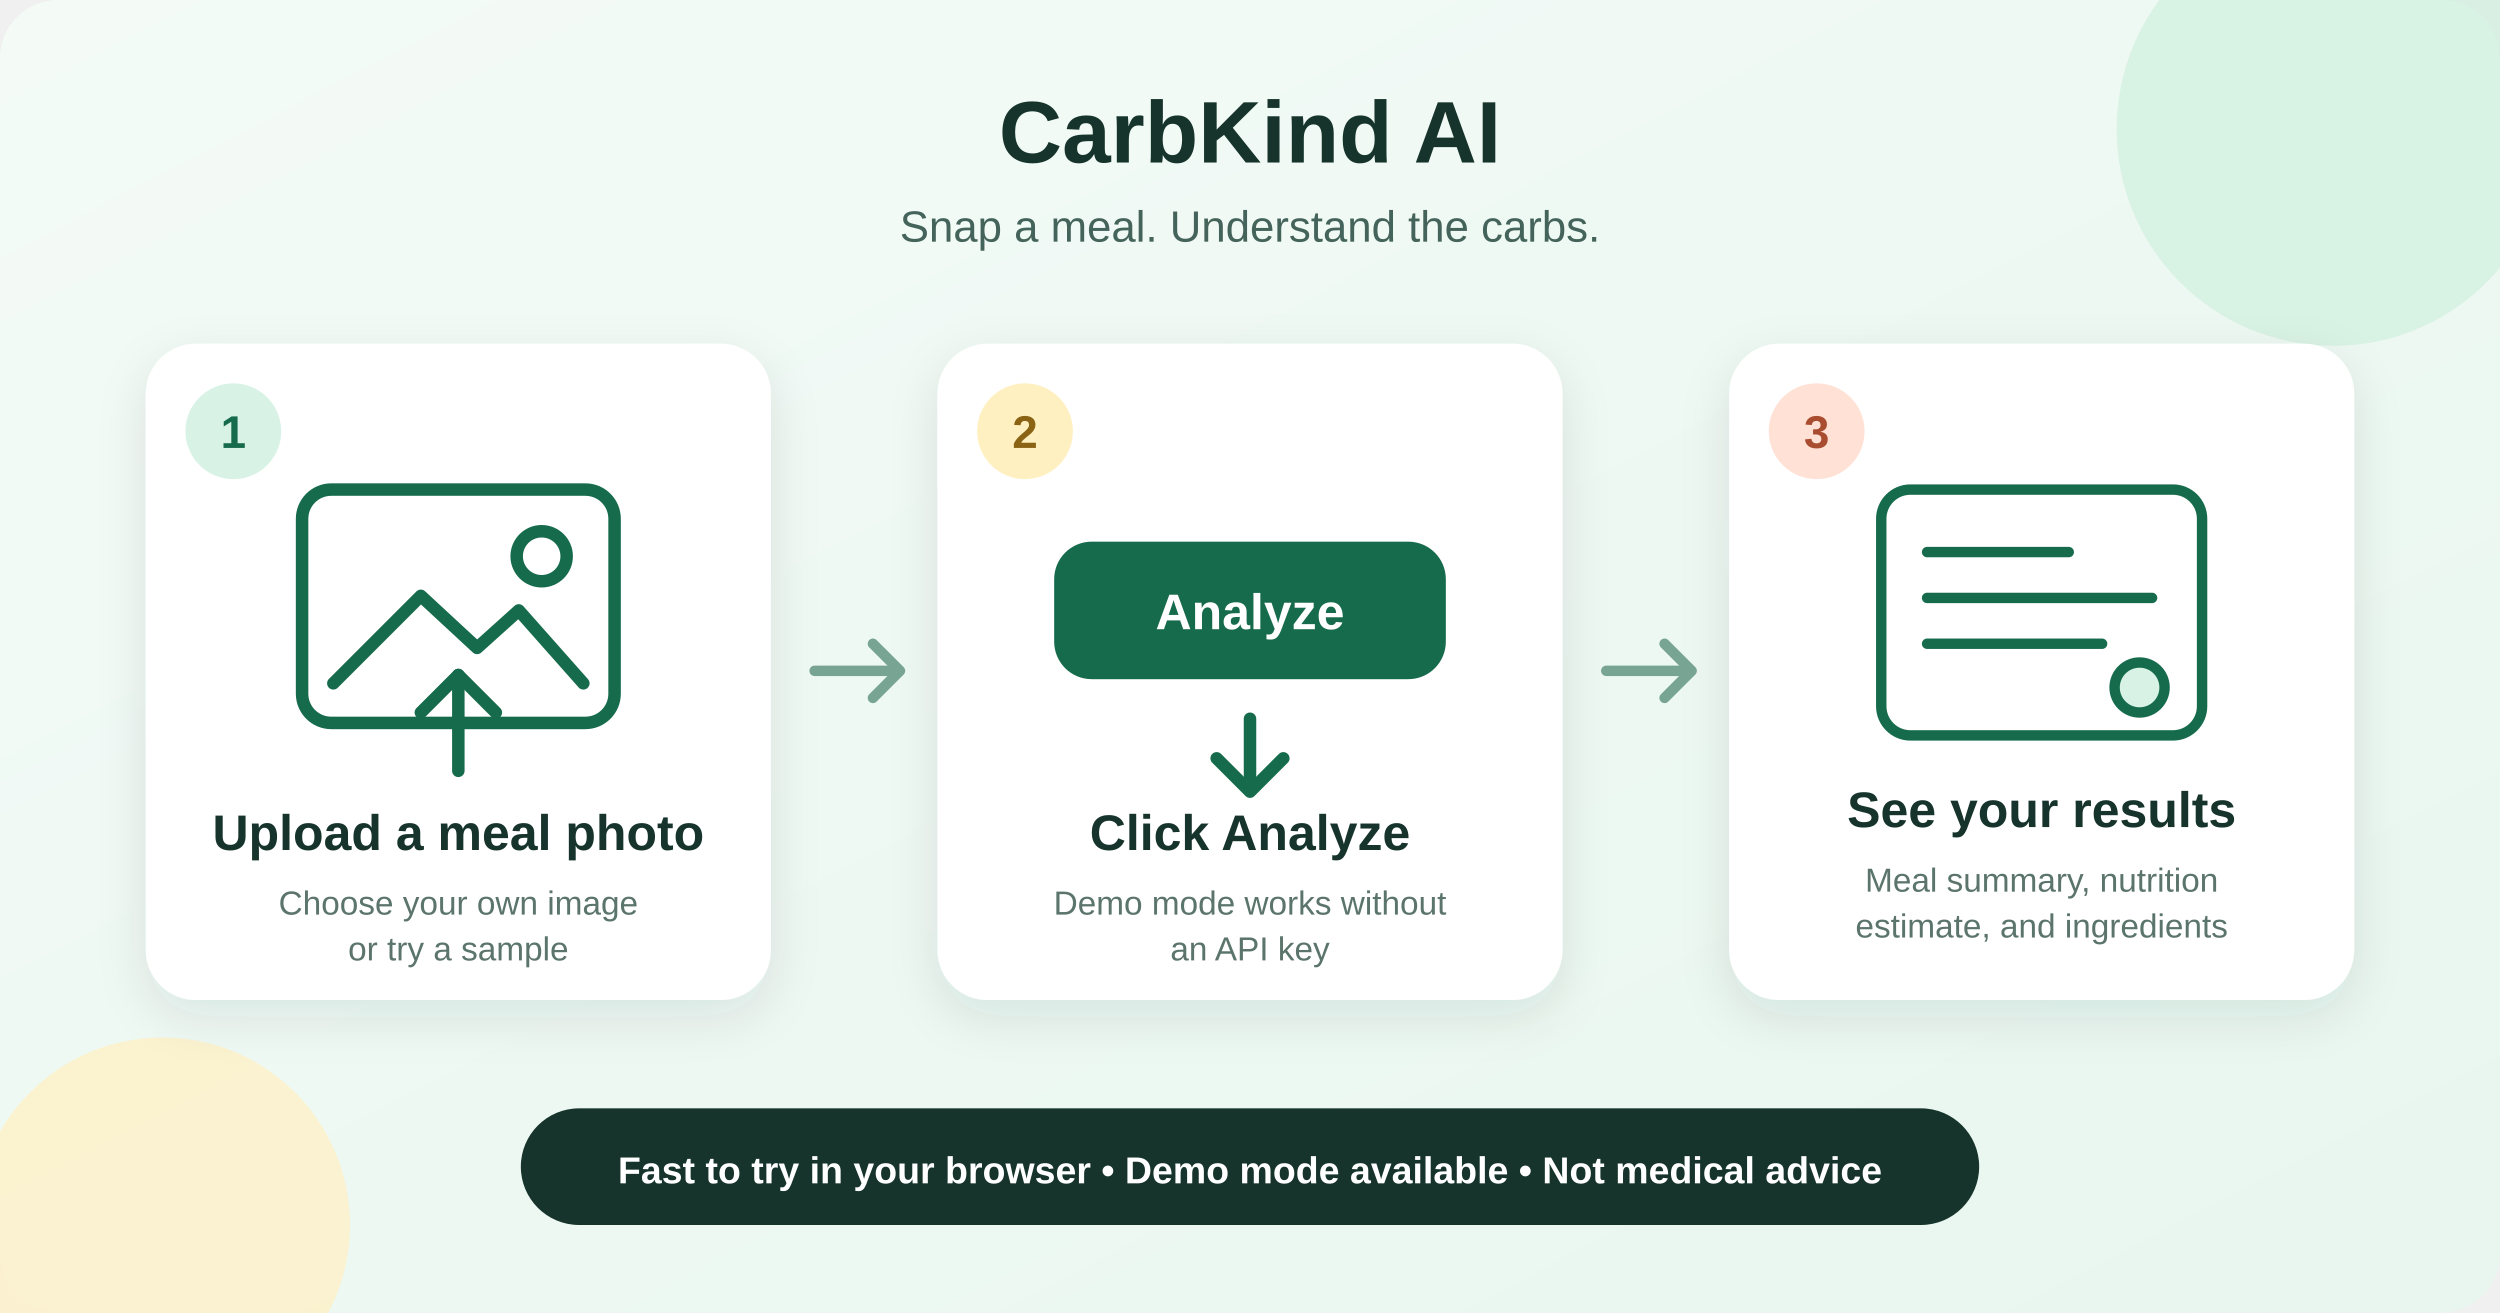
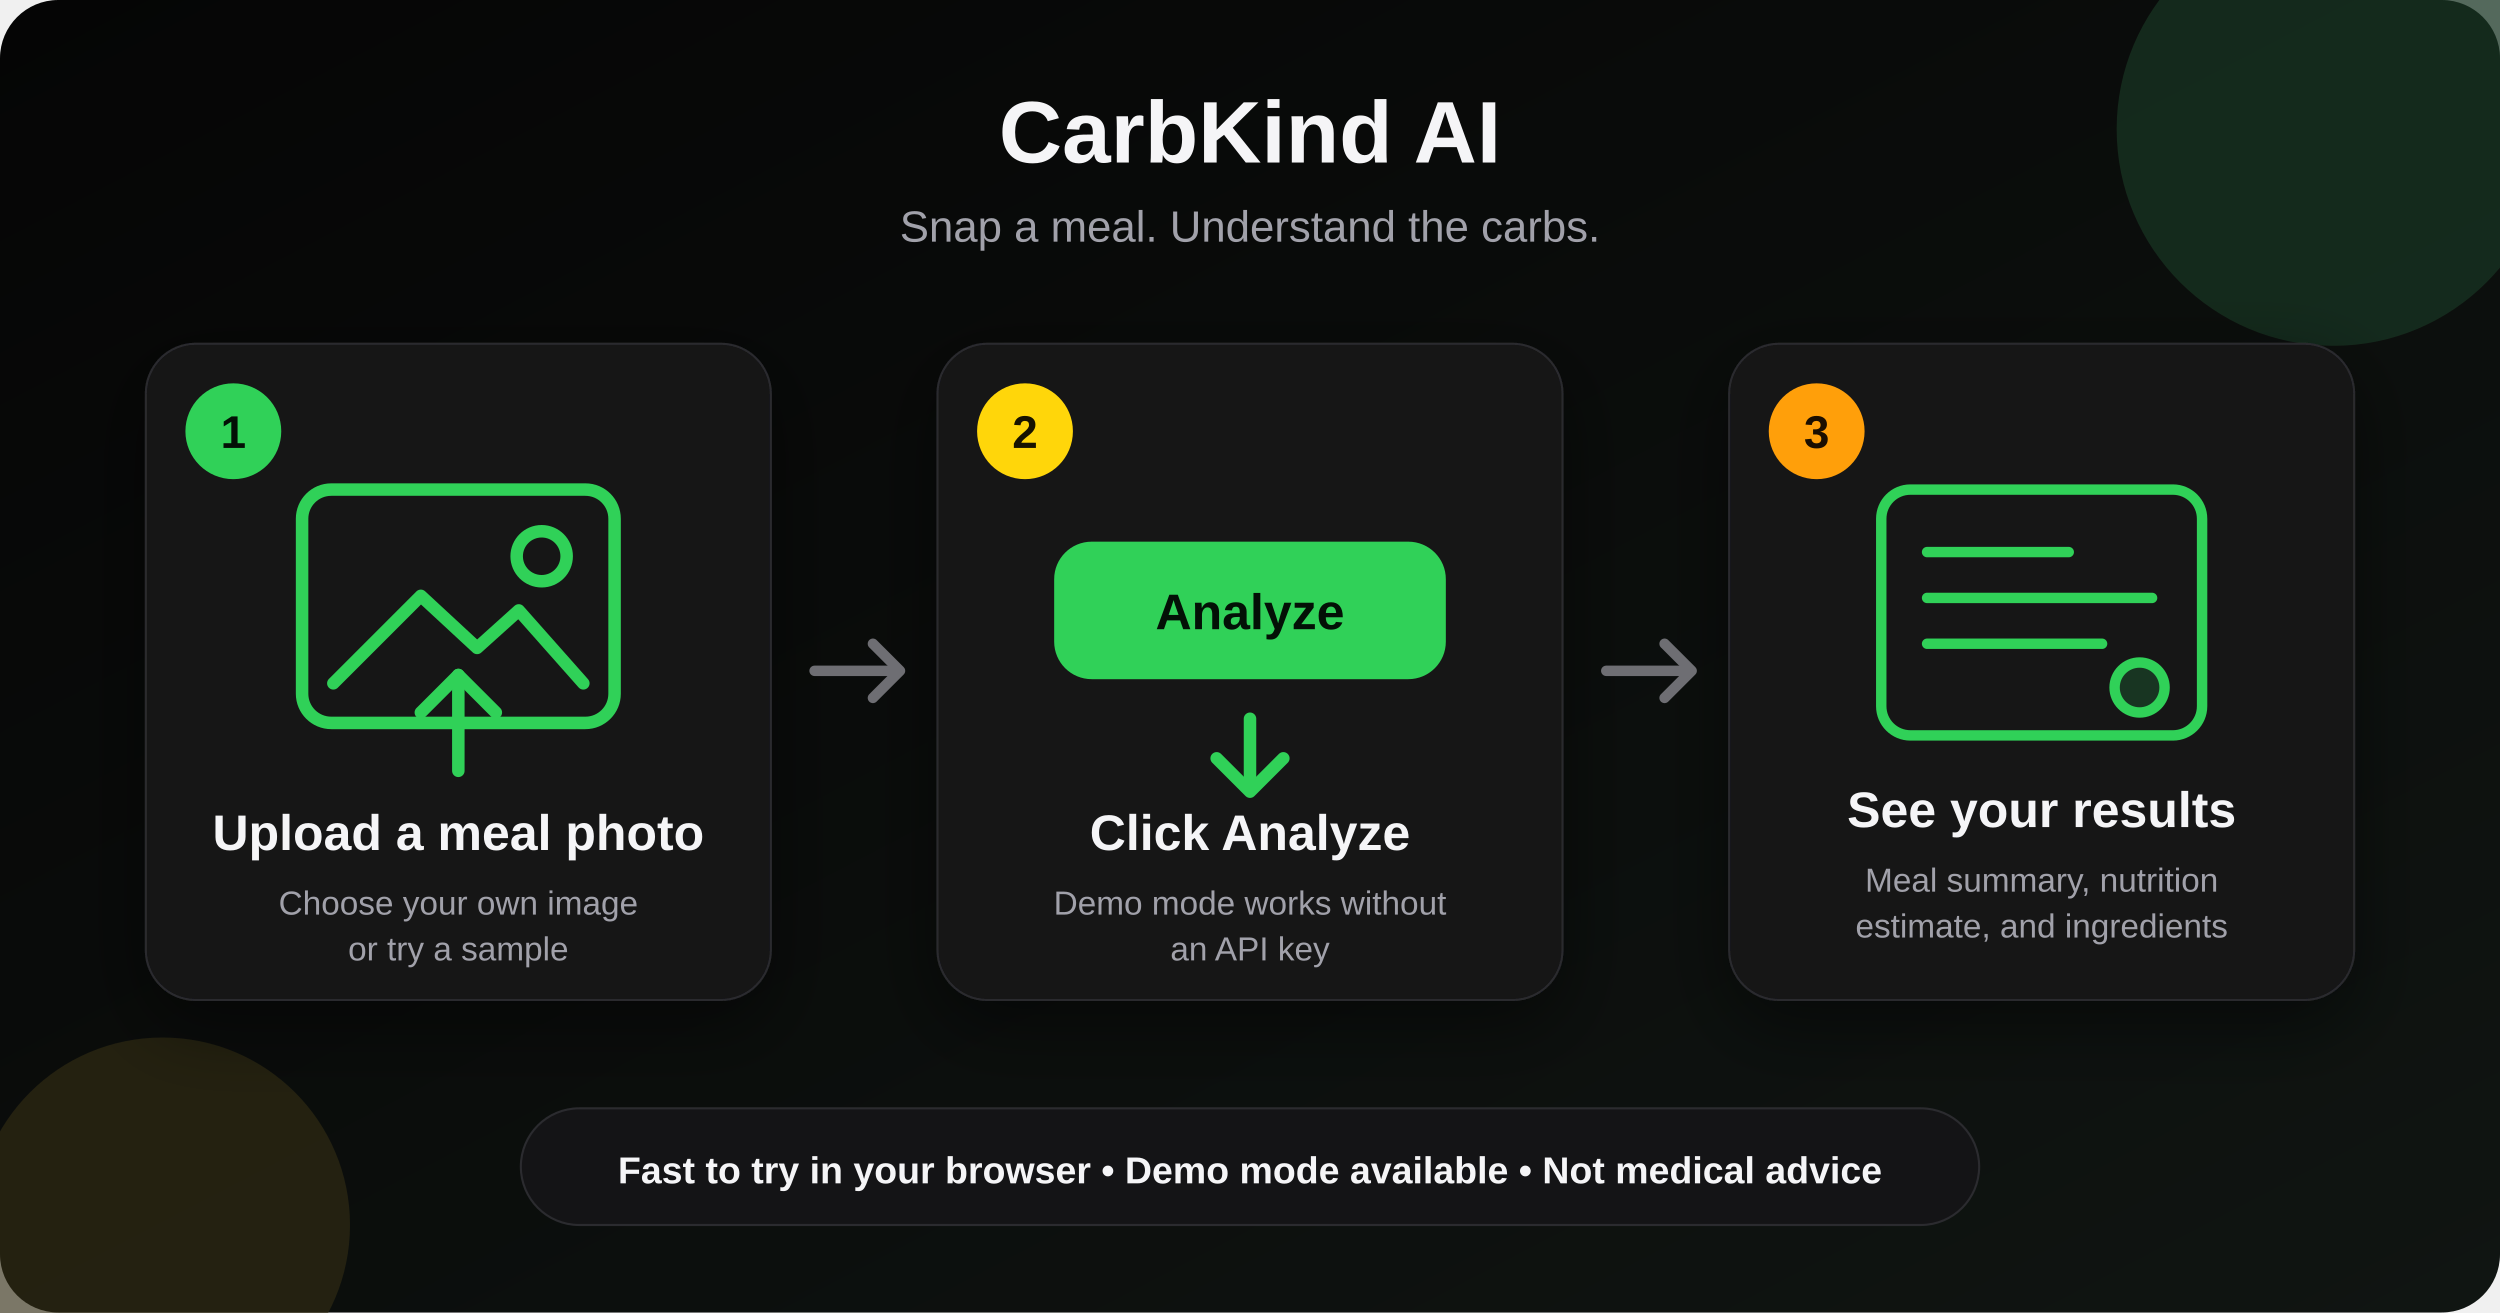
<svg xmlns="http://www.w3.org/2000/svg" width="1200" height="630" viewBox="0 0 1200 630" role="img" aria-labelledby="title description">
  <defs>
    <linearGradient id="background" x1="0" y1="0" x2="1" y2="1">
-       <stop offset="0" stop-color="#F4FBF7" />
-       <stop offset="1" stop-color="#E8F6EF" />
+       <stop offset="0" stop-color="#050505" />
+       <stop offset="1" stop-color="#101512" />
    </linearGradient>
    <filter id="shadow" x="-20%" y="-20%" width="140%" height="150%">
-       <feDropShadow dx="0" dy="8" stdDeviation="12" flood-color="#16342B" flood-opacity="0.10" />
+       <feDropShadow dx="0" dy="12" stdDeviation="18" flood-color="#000000" flood-opacity="0.48" />
    </filter>
  </defs>
  <rect width="1200" height="630" rx="28" fill="url(#background)" />
-   <circle cx="1120" cy="62" r="104" fill="#CDEEDC" opacity="0.65" />
-   <circle cx="78" cy="588" r="90" fill="#FFF0C2" opacity="0.72" />
-   <text x="600" y="78" text-anchor="middle" font-family="Arial, Helvetica, sans-serif" font-size="42" font-weight="700" fill="#16342B">CarbKind AI</text>
-   <text x="600" y="116" text-anchor="middle" font-family="Arial, Helvetica, sans-serif" font-size="21" fill="#44635A">Snap a meal. Understand the carbs.</text>
+   <circle cx="1120" cy="62" r="104" fill="#183522" opacity="0.72" />
+   <circle cx="78" cy="588" r="90" fill="#332D13" opacity="0.62" />
+   <text x="600" y="78" text-anchor="middle" font-family="Arial, Helvetica, sans-serif" font-size="42" font-weight="700" fill="#F5F5F7">CarbKind AI</text>
+   <text x="600" y="116" text-anchor="middle" font-family="Arial, Helvetica, sans-serif" font-size="21" fill="#A1A1AA">Snap a meal. Understand the carbs.</text>
  <g filter="url(#shadow)">
-     <rect x="70" y="165" width="300" height="315" rx="24" fill="#FFFFFF" />
-     <rect x="450" y="165" width="300" height="315" rx="24" fill="#FFFFFF" />
-     <rect x="830" y="165" width="300" height="315" rx="24" fill="#FFFFFF" />
+     <rect x="70" y="165" width="300" height="315" rx="24" fill="#141416" stroke="#2B2B2F" />
+     <rect x="450" y="165" width="300" height="315" rx="24" fill="#141416" stroke="#2B2B2F" />
+     <rect x="830" y="165" width="300" height="315" rx="24" fill="#141416" stroke="#2B2B2F" />
  </g>
-   <circle cx="112" cy="207" r="23" fill="#D8F3E5" />
-   <circle cx="492" cy="207" r="23" fill="#FFF0C2" />
-   <circle cx="872" cy="207" r="23" fill="#FFE1D5" />
-   <text x="112" y="215" text-anchor="middle" font-family="Arial, Helvetica, sans-serif" font-size="22" font-weight="700" fill="#176B4D">1</text>
-   <text x="492" y="215" text-anchor="middle" font-family="Arial, Helvetica, sans-serif" font-size="22" font-weight="700" fill="#8A6414">2</text>
-   <text x="872" y="215" text-anchor="middle" font-family="Arial, Helvetica, sans-serif" font-size="22" font-weight="700" fill="#A94D31">3</text>
-   <g stroke="#176B4D" stroke-width="6" stroke-linecap="round" stroke-linejoin="round" fill="none">
+   <circle cx="112" cy="207" r="23" fill="#30D158" />
+   <circle cx="492" cy="207" r="23" fill="#FFD60A" />
+   <circle cx="872" cy="207" r="23" fill="#FF9F0A" />
+   <text x="112" y="215" text-anchor="middle" font-family="Arial, Helvetica, sans-serif" font-size="22" font-weight="700" fill="#031006">1</text>
+   <text x="492" y="215" text-anchor="middle" font-family="Arial, Helvetica, sans-serif" font-size="22" font-weight="700" fill="#171300">2</text>
+   <text x="872" y="215" text-anchor="middle" font-family="Arial, Helvetica, sans-serif" font-size="22" font-weight="700" fill="#1B0E00">3</text>
+   <g stroke="#30D158" stroke-width="6" stroke-linecap="round" stroke-linejoin="round" fill="none">
    <rect x="145" y="235" width="150" height="112" rx="14" />
    <circle cx="260" cy="267" r="12" />
    <path d="M160 328l42-42 27 25 20-18 31 35" />
    <path d="M220 370v-46" />
    <path d="M202 342l18-18 18 18" />
  </g>
-   <text x="220" y="408" text-anchor="middle" font-family="Arial, Helvetica, sans-serif" font-size="24" font-weight="700" fill="#16342B">Upload a meal photo</text>
-   <text x="220" y="439" text-anchor="middle" font-family="Arial, Helvetica, sans-serif" font-size="16" fill="#5B746C">Choose your own image</text>
-   <text x="220" y="461" text-anchor="middle" font-family="Arial, Helvetica, sans-serif" font-size="16" fill="#5B746C">or try a sample</text>
-   <rect x="506" y="260" width="188" height="66" rx="18" fill="#176B4D" />
-   <text x="600" y="302" text-anchor="middle" font-family="Arial, Helvetica, sans-serif" font-size="24" font-weight="700" fill="#FFFFFF">Analyze</text>
-   <path d="M600 345v34" stroke="#176B4D" stroke-width="6" stroke-linecap="round" />
-   <path d="M584 364l16 16 16-16" stroke="#176B4D" stroke-width="6" stroke-linecap="round" stroke-linejoin="round" fill="none" />
-   <text x="600" y="408" text-anchor="middle" font-family="Arial, Helvetica, sans-serif" font-size="24" font-weight="700" fill="#16342B">Click Analyze</text>
-   <text x="600" y="439" text-anchor="middle" font-family="Arial, Helvetica, sans-serif" font-size="16" fill="#5B746C">Demo mode works without</text>
-   <text x="600" y="461" text-anchor="middle" font-family="Arial, Helvetica, sans-serif" font-size="16" fill="#5B746C">an API key</text>
-   <g stroke="#176B4D" stroke-width="5" stroke-linecap="round" stroke-linejoin="round" fill="none">
+   <text x="220" y="408" text-anchor="middle" font-family="Arial, Helvetica, sans-serif" font-size="24" font-weight="700" fill="#F5F5F7">Upload a meal photo</text>
+   <text x="220" y="439" text-anchor="middle" font-family="Arial, Helvetica, sans-serif" font-size="16" fill="#A1A1AA">Choose your own image</text>
+   <text x="220" y="461" text-anchor="middle" font-family="Arial, Helvetica, sans-serif" font-size="16" fill="#A1A1AA">or try a sample</text>
+   <rect x="506" y="260" width="188" height="66" rx="18" fill="#30D158" />
+   <text x="600" y="302" text-anchor="middle" font-family="Arial, Helvetica, sans-serif" font-size="24" font-weight="700" fill="#031006">Analyze</text>
+   <path d="M600 345v34" stroke="#30D158" stroke-width="6" stroke-linecap="round" />
+   <path d="M584 364l16 16 16-16" stroke="#30D158" stroke-width="6" stroke-linecap="round" stroke-linejoin="round" fill="none" />
+   <text x="600" y="408" text-anchor="middle" font-family="Arial, Helvetica, sans-serif" font-size="24" font-weight="700" fill="#F5F5F7">Click Analyze</text>
+   <text x="600" y="439" text-anchor="middle" font-family="Arial, Helvetica, sans-serif" font-size="16" fill="#A1A1AA">Demo mode works without</text>
+   <text x="600" y="461" text-anchor="middle" font-family="Arial, Helvetica, sans-serif" font-size="16" fill="#A1A1AA">an API key</text>
+   <g stroke="#30D158" stroke-width="5" stroke-linecap="round" stroke-linejoin="round" fill="none">
    <rect x="903" y="235" width="154" height="118" rx="14" />
    <path d="M925 265h68" />
    <path d="M925 287h108" />
    <path d="M925 309h84" />
-     <circle cx="1027" cy="330" r="12" fill="#D8F3E5" />
+     <circle cx="1027" cy="330" r="12" fill="#183522" />
  </g>
-   <text x="980" y="397" text-anchor="middle" font-family="Arial, Helvetica, sans-serif" font-size="24" font-weight="700" fill="#16342B">See your results</text>
-   <text x="980" y="428" text-anchor="middle" font-family="Arial, Helvetica, sans-serif" font-size="16" fill="#5B746C">Meal summary, nutrition</text>
-   <text x="980" y="450" text-anchor="middle" font-family="Arial, Helvetica, sans-serif" font-size="16" fill="#5B746C">estimate, and ingredients</text>
-   <path d="M391 322h38" stroke="#78A493" stroke-width="5" stroke-linecap="round" />
-   <path d="M419 309l13 13-13 13" stroke="#78A493" stroke-width="5" stroke-linecap="round" stroke-linejoin="round" fill="none" />
-   <path d="M771 322h38" stroke="#78A493" stroke-width="5" stroke-linecap="round" />
-   <path d="M799 309l13 13-13 13" stroke="#78A493" stroke-width="5" stroke-linecap="round" stroke-linejoin="round" fill="none" />
-   <rect x="250" y="532" width="700" height="56" rx="28" fill="#16342B" />
-   <text x="600" y="568" text-anchor="middle" font-family="Arial, Helvetica, sans-serif" font-size="18" font-weight="600" fill="#FFFFFF">Fast to try in your browser • Demo mode available • Not medical advice</text>
+   <text x="980" y="397" text-anchor="middle" font-family="Arial, Helvetica, sans-serif" font-size="24" font-weight="700" fill="#F5F5F7">See your results</text>
+   <text x="980" y="428" text-anchor="middle" font-family="Arial, Helvetica, sans-serif" font-size="16" fill="#A1A1AA">Meal summary, nutrition</text>
+   <text x="980" y="450" text-anchor="middle" font-family="Arial, Helvetica, sans-serif" font-size="16" fill="#A1A1AA">estimate, and ingredients</text>
+   <path d="M391 322h38" stroke="#6E6E73" stroke-width="5" stroke-linecap="round" />
+   <path d="M419 309l13 13-13 13" stroke="#6E6E73" stroke-width="5" stroke-linecap="round" stroke-linejoin="round" fill="none" />
+   <path d="M771 322h38" stroke="#6E6E73" stroke-width="5" stroke-linecap="round" />
+   <path d="M799 309l13 13-13 13" stroke="#6E6E73" stroke-width="5" stroke-linecap="round" stroke-linejoin="round" fill="none" />
+   <rect x="250" y="532" width="700" height="56" rx="28" fill="#141416" stroke="#2B2B2F" />
+   <text x="600" y="568" text-anchor="middle" font-family="Arial, Helvetica, sans-serif" font-size="18" font-weight="600" fill="#F5F5F7">Fast to try in your browser • Demo mode available • Not medical advice</text>
</svg>
